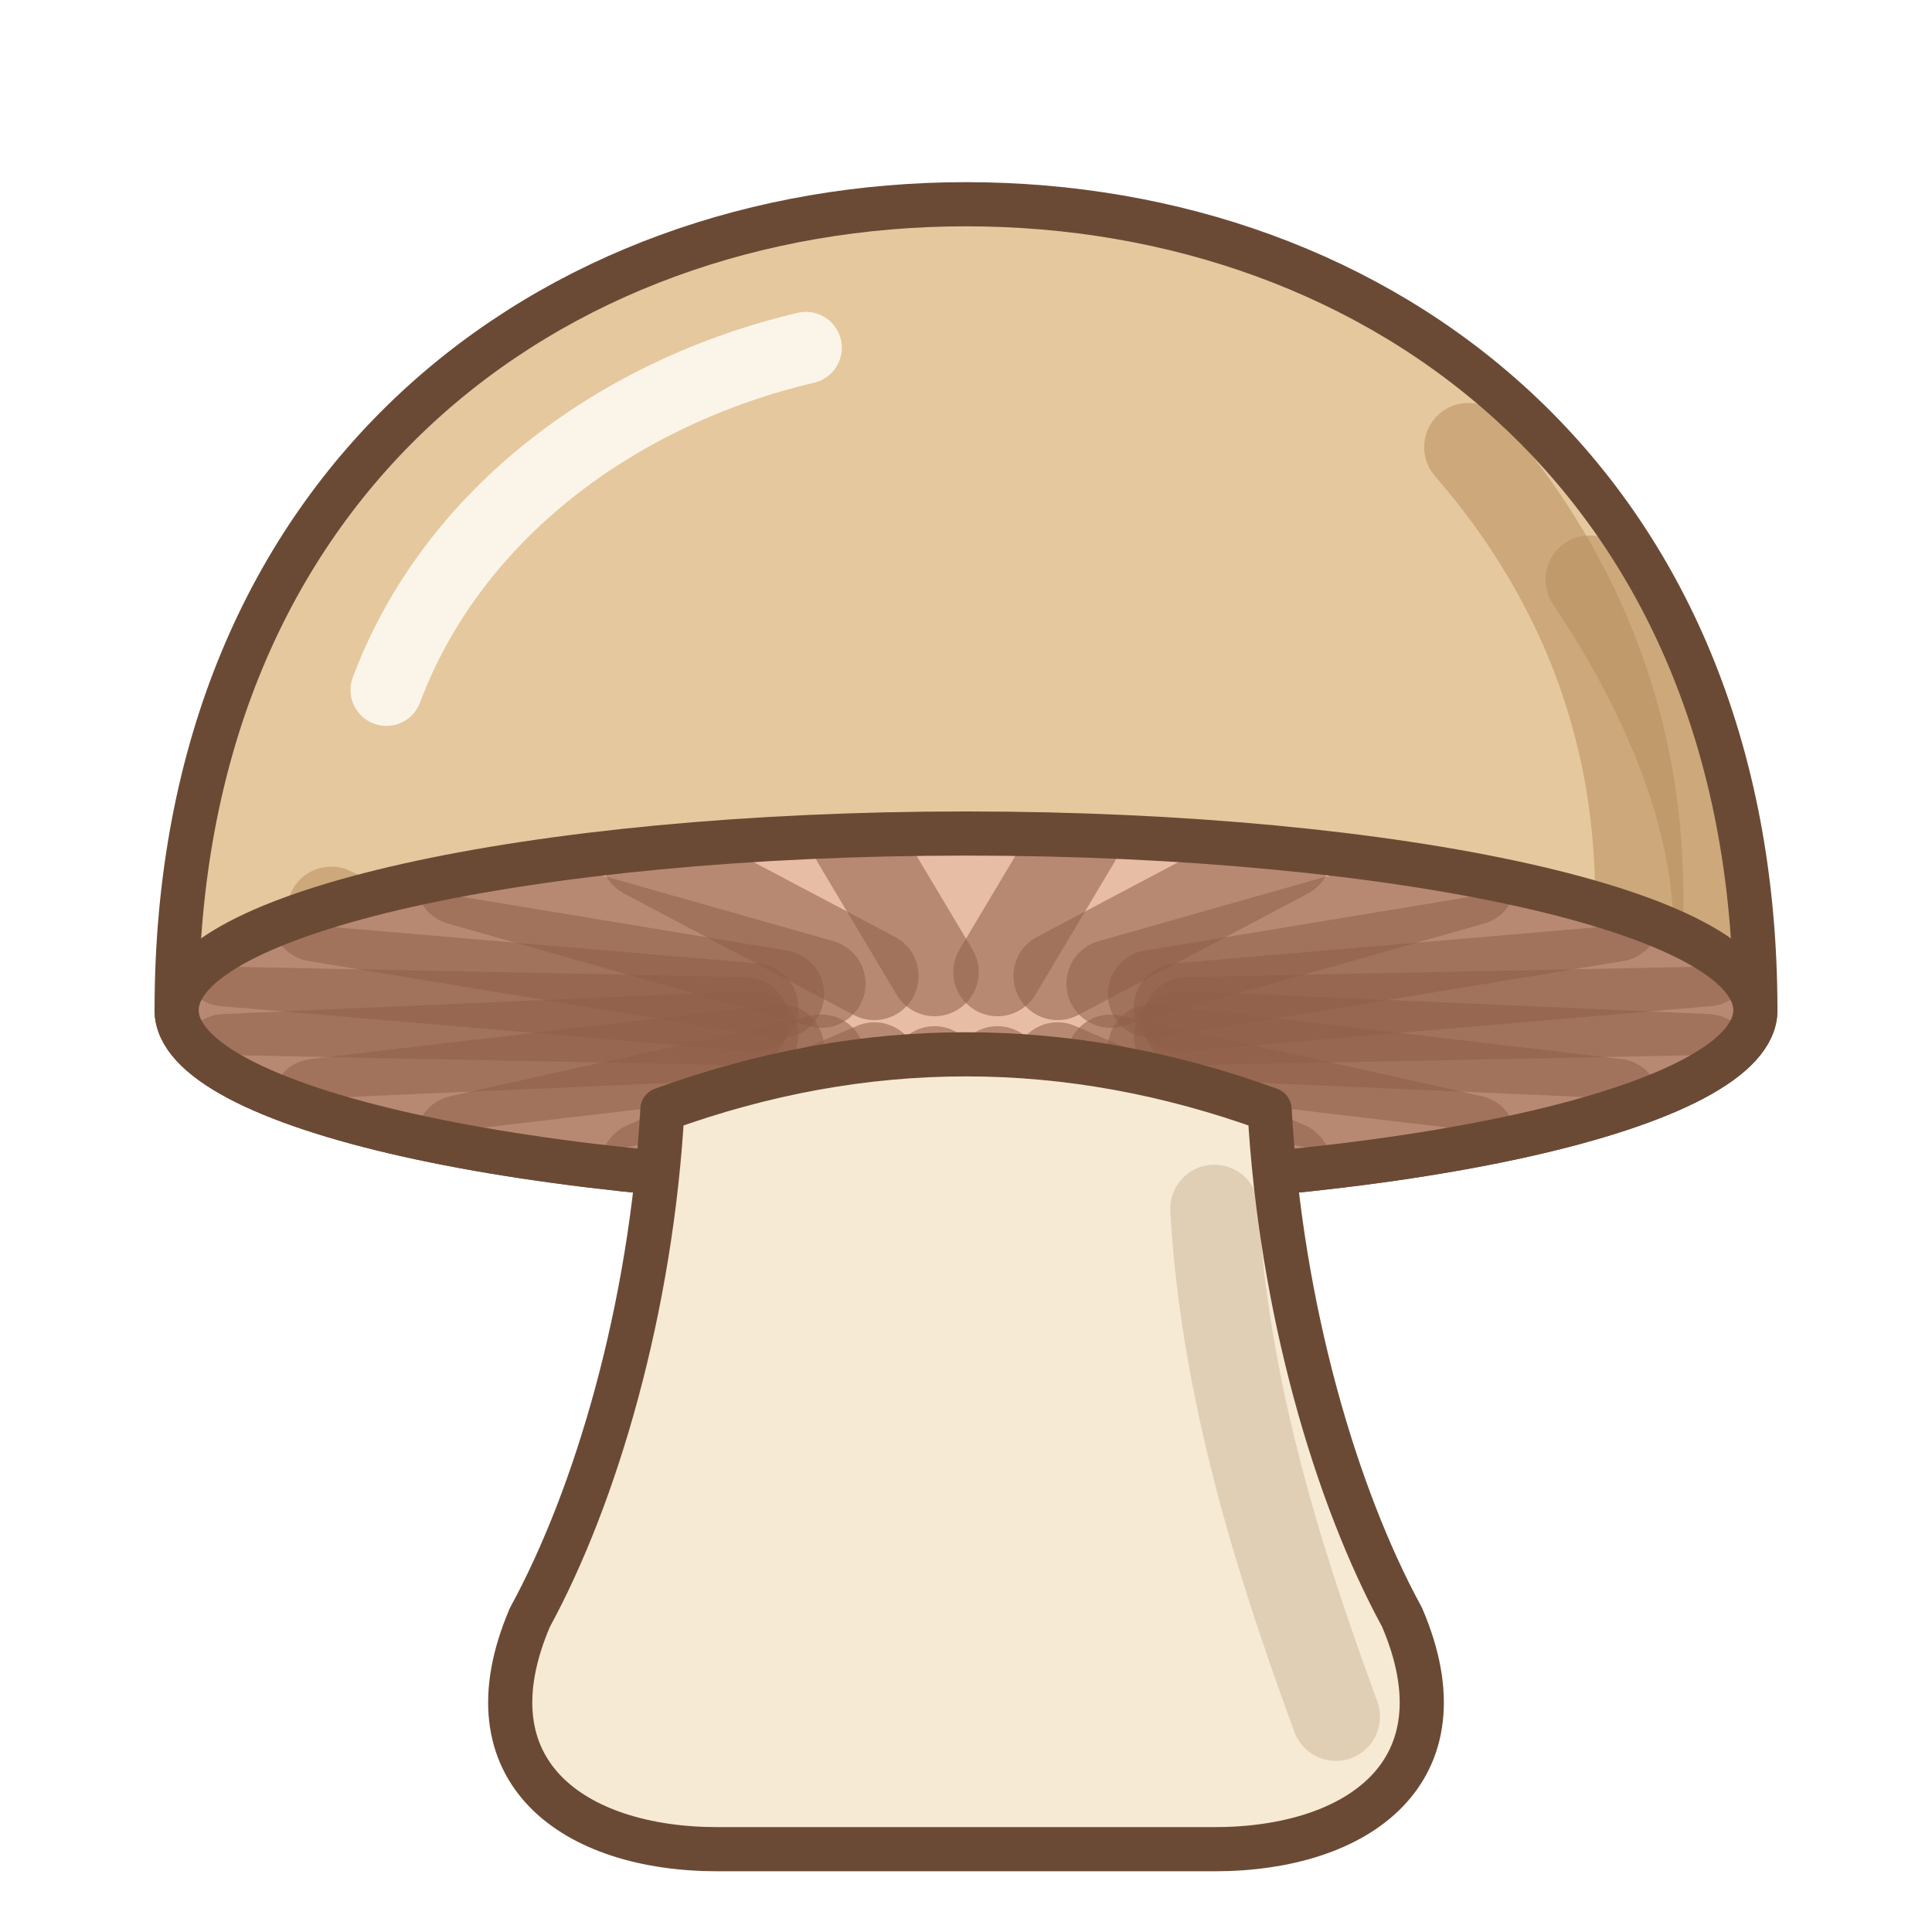
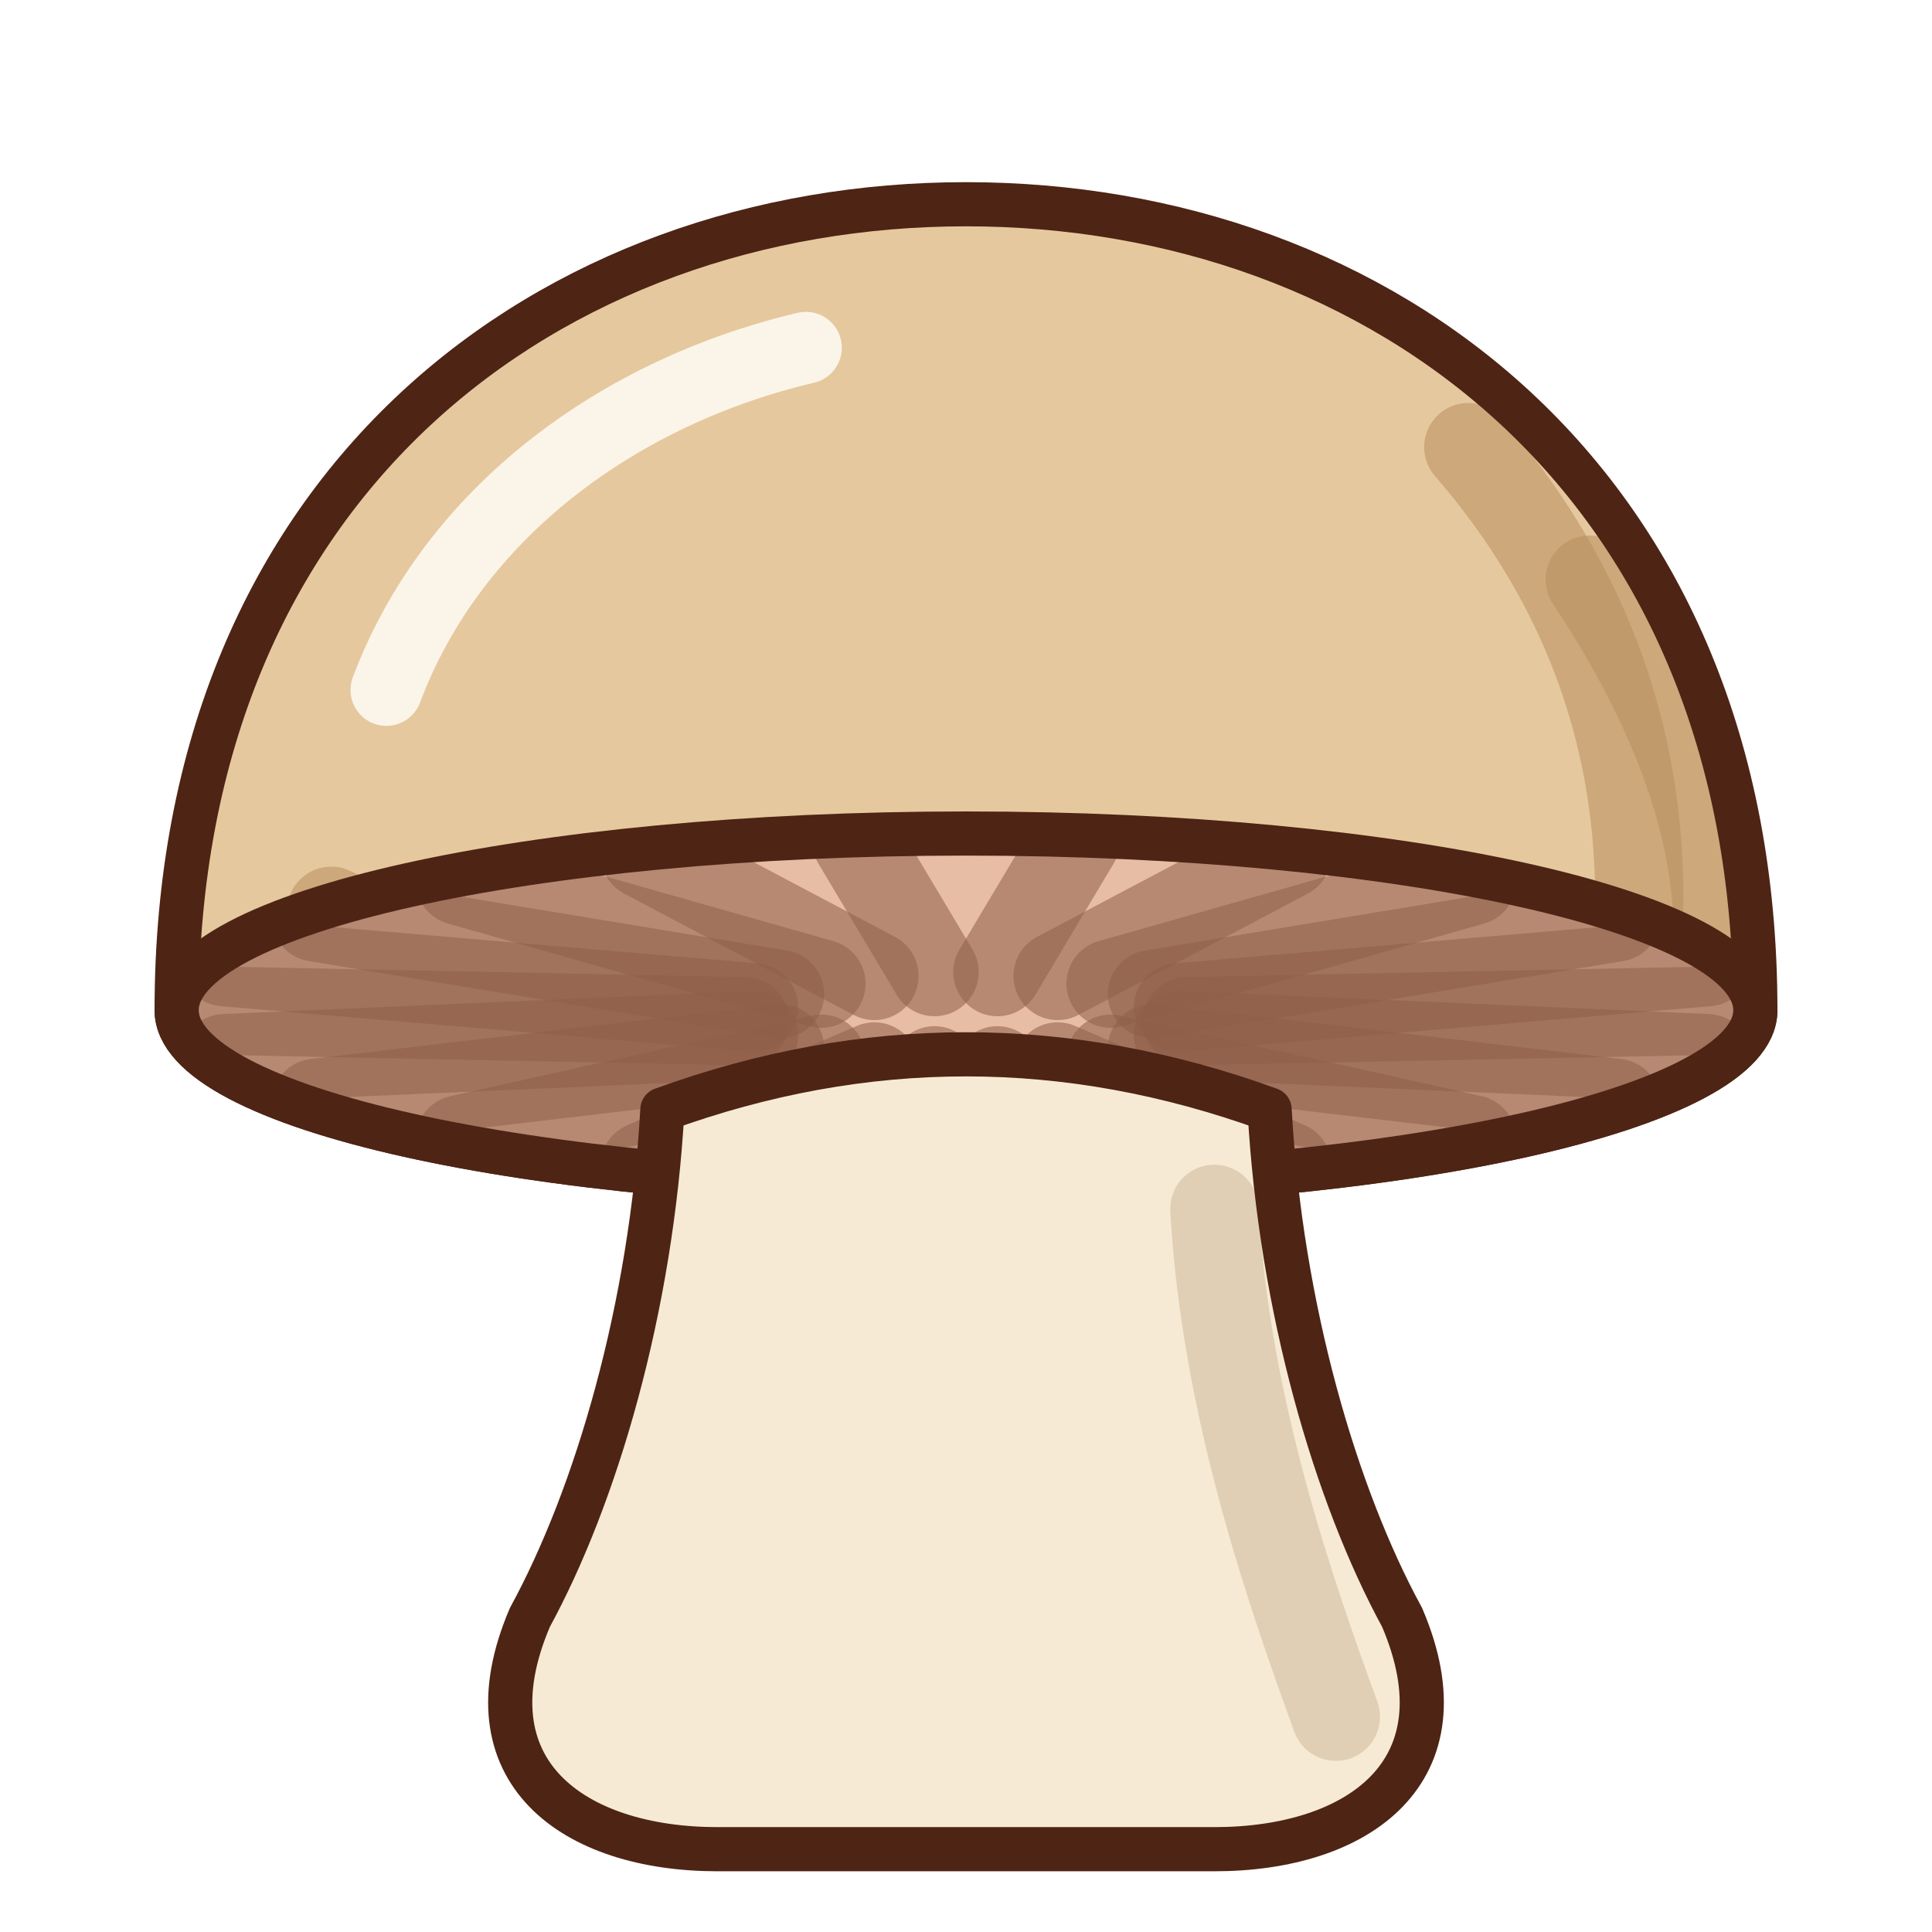
<svg xmlns="http://www.w3.org/2000/svg" width="512" height="512" viewBox="30 25 350 350">
  <defs>
    <clipPath id="r">
      <path d="M62 208 C 62 112, 130 62, 205 62 C 280 62, 348 112, 348 208 A 143 32 0 0 1 62 208 Z" />
    </clipPath>
    <clipPath id="r0">
      <path d="M62 208 C 62 112, 130 62, 205 62 C 280 62, 348 112, 348 208 A 143 32 0 0 1 62 208 Z" />
    </clipPath>
    <clipPath id="r1">
      <path d="M 62 208 a 143 32 0 1 0 286 0 a 143 32 0 1 0 -286 0 Z" />
    </clipPath>
    <clipPath id="r2">
      <path d="M150 226 Q 205 206 260 226 C 262 262, 272 296, 284 318 C 296 346, 276 360, 250 360 L 160 360 C 134 360, 114 346, 126 318 C 138 296, 148 262, 150 226 Z" />
    </clipPath>
  </defs>
  <path d="M62 208 C 62 112, 130 62, 205 62 C 280 62, 348 112, 348 208 A 143 32 0 0 1 62 208 Z" fill="#E6C89E" />
  <g clip-path="url(#r)" />
  <path d="M62 208 C 62 112, 130 62, 205 62 C 280 62, 348 112, 348 208 A 143 32 0 0 1 62 208 Z" fill="#E6C89E" />
  <g clip-path="url(#r0)">
    <path d="M318 130 C 338 160, 344 186, 340 206" stroke="#B88E5E" stroke-width="16" stroke-linecap="round" stroke-linejoin="round" fill="none" opacity="0.55" />
    <path d="M296 106 C 322 136, 330 170, 326 204" stroke="#B88E5E" stroke-width="16" stroke-linecap="round" stroke-linejoin="round" fill="none" opacity="0.55" />
    <path d="M90 190 C 120 204, 160 212, 205 212" stroke="#B88E5E" stroke-width="16" stroke-linecap="round" stroke-linejoin="round" fill="none" opacity="0.55" />
  </g>
-   <path d="M62 208 C 62 112, 130 62, 205 62 C 280 62, 348 112, 348 208 A 143 32 0 0 1 62 208 Z" fill="none" stroke="#6B4A35" stroke-width="8" stroke-linejoin="round" />
+   <path d="M62 208 C 62 112, 130 62, 205 62 C 280 62, 348 112, 348 208 A 143 32 0 0 1 62 208 Z" fill="none" stroke="#4E2414" stroke-width="8" stroke-linejoin="round" />
  <path d="M 62 208 a 143 32 0 1 0 286 0 a 143 32 0 1 0 -286 0 Z" fill="#E8BDA6" />
  <g clip-path="url(#r1)">
    <path d="M 245 210 L 345 208" stroke="#8E5E48" stroke-width="16" stroke-linecap="round" stroke-linejoin="round" fill="none" opacity="0.55" />
    <path d="M 243.4 212.5 L 339.3 216.7" stroke="#8E5E48" stroke-width="16" stroke-linecap="round" stroke-linejoin="round" fill="none" opacity="0.55" />
    <path d="M 238.7 214.9 L 322.8 224.8" stroke="#8E5E48" stroke-width="16" stroke-linecap="round" stroke-linejoin="round" fill="none" opacity="0.55" />
    <path d="M 231.2 216.8 L 296.7 231.4" stroke="#8E5E48" stroke-width="16" stroke-linecap="round" stroke-linejoin="round" fill="none" opacity="0.55" />
    <path d="M 221.6 218.2 L 263.2 236.2" stroke="#8E5E48" stroke-width="16" stroke-linecap="round" stroke-linejoin="round" fill="none" opacity="0.55" />
    <path d="M 210.7 218.9 L 224.9 238.7" stroke="#8E5E48" stroke-width="16" stroke-linecap="round" stroke-linejoin="round" fill="none" opacity="0.55" />
    <path d="M 199.3 218.9 L 185.1 238.7" stroke="#8E5E48" stroke-width="16" stroke-linecap="round" stroke-linejoin="round" fill="none" opacity="0.55" />
    <path d="M 188.4 218.2 L 146.8 236.2" stroke="#8E5E48" stroke-width="16" stroke-linecap="round" stroke-linejoin="round" fill="none" opacity="0.55" />
    <path d="M 178.8 216.8 L 113.3 231.4" stroke="#8E5E48" stroke-width="16" stroke-linecap="round" stroke-linejoin="round" fill="none" opacity="0.55" />
    <path d="M 171.3 214.9 L 87.2 224.8" stroke="#8E5E48" stroke-width="16" stroke-linecap="round" stroke-linejoin="round" fill="none" opacity="0.55" />
    <path d="M 166.6 212.5 L 70.7 216.7" stroke="#8E5E48" stroke-width="16" stroke-linecap="round" stroke-linejoin="round" fill="none" opacity="0.55" />
    <path d="M 165 210 L 65 208" stroke="#8E5E48" stroke-width="16" stroke-linecap="round" stroke-linejoin="round" fill="none" opacity="0.55" />
    <path d="M 166.6 207.5 L 70.7 199.3" stroke="#8E5E48" stroke-width="16" stroke-linecap="round" stroke-linejoin="round" fill="none" opacity="0.55" />
    <path d="M 171.3 205.1 L 87.2 191.2" stroke="#8E5E48" stroke-width="16" stroke-linecap="round" stroke-linejoin="round" fill="none" opacity="0.55" />
    <path d="M 178.8 203.2 L 113.3 184.6" stroke="#8E5E48" stroke-width="16" stroke-linecap="round" stroke-linejoin="round" fill="none" opacity="0.55" />
    <path d="M 188.4 201.8 L 146.8 179.8" stroke="#8E5E48" stroke-width="16" stroke-linecap="round" stroke-linejoin="round" fill="none" opacity="0.55" />
    <path d="M 199.3 201.1 L 185.1 177.3" stroke="#8E5E48" stroke-width="16" stroke-linecap="round" stroke-linejoin="round" fill="none" opacity="0.55" />
    <path d="M 210.7 201.1 L 224.9 177.3" stroke="#8E5E48" stroke-width="16" stroke-linecap="round" stroke-linejoin="round" fill="none" opacity="0.55" />
    <path d="M 221.6 201.8 L 263.2 179.8" stroke="#8E5E48" stroke-width="16" stroke-linecap="round" stroke-linejoin="round" fill="none" opacity="0.55" />
    <path d="M 231.2 203.2 L 296.7 184.6" stroke="#8E5E48" stroke-width="16" stroke-linecap="round" stroke-linejoin="round" fill="none" opacity="0.55" />
    <path d="M 238.7 205.1 L 322.8 191.2" stroke="#8E5E48" stroke-width="16" stroke-linecap="round" stroke-linejoin="round" fill="none" opacity="0.55" />
    <path d="M 243.4 207.5 L 339.3 199.3" stroke="#8E5E48" stroke-width="16" stroke-linecap="round" stroke-linejoin="round" fill="none" opacity="0.55" />
  </g>
-   <path d="M 62 208 a 143 32 0 1 0 286 0 a 143 32 0 1 0 -286 0 Z" fill="none" stroke="#6B4A35" stroke-width="8" stroke-linejoin="round" />
+   <path d="M 62 208 a 143 32 0 1 0 286 0 a 143 32 0 1 0 -286 0 Z" fill="none" stroke="#4E2414" stroke-width="8" stroke-linejoin="round" />
  <path d="M150 226 Q 205 206 260 226 C 262 262, 272 296, 284 318 C 296 346, 276 360, 250 360 L 160 360 C 134 360, 114 346, 126 318 C 138 296, 148 262, 150 226 Z" fill="#F6EAD5" />
  <g clip-path="url(#r2)">
    <path d="M250 244 C 252 280, 264 314, 272 336" stroke="#CDB89A" stroke-width="16" stroke-linecap="round" stroke-linejoin="round" fill="none" opacity="0.55" />
  </g>
-   <path d="M150 226 Q 205 206 260 226 C 262 262, 272 296, 284 318 C 296 346, 276 360, 250 360 L 160 360 C 134 360, 114 346, 126 318 C 138 296, 148 262, 150 226 Z" fill="none" stroke="#6B4A35" stroke-width="8" stroke-linejoin="round" />
+   <path d="M150 226 Q 205 206 260 226 C 262 262, 272 296, 284 318 C 296 346, 276 360, 250 360 L 160 360 C 134 360, 114 346, 126 318 C 138 296, 148 262, 150 226 Z" fill="none" stroke="#4E2414" stroke-width="8" stroke-linejoin="round" />
  <path d="M100 150 C 112 118, 142 96, 176 88" stroke="#FFFDF6" stroke-width="13" stroke-linecap="round" fill="none" opacity="0.85" />
</svg>
